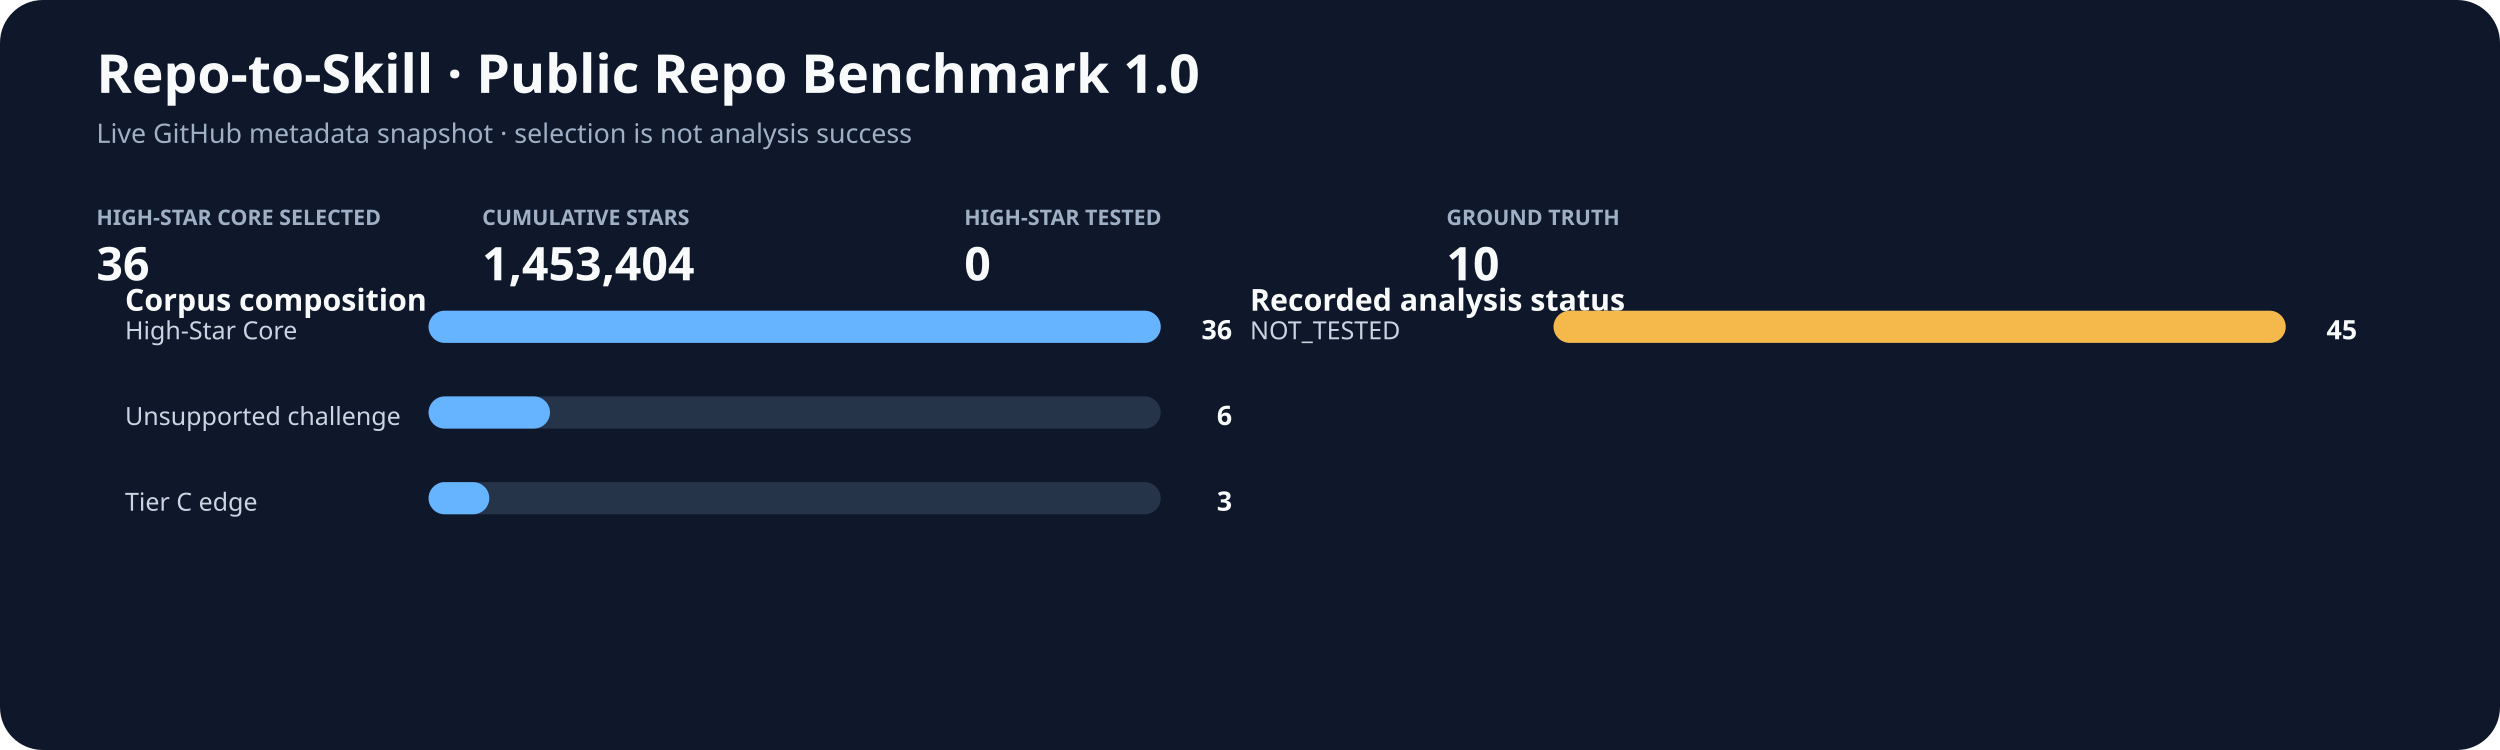
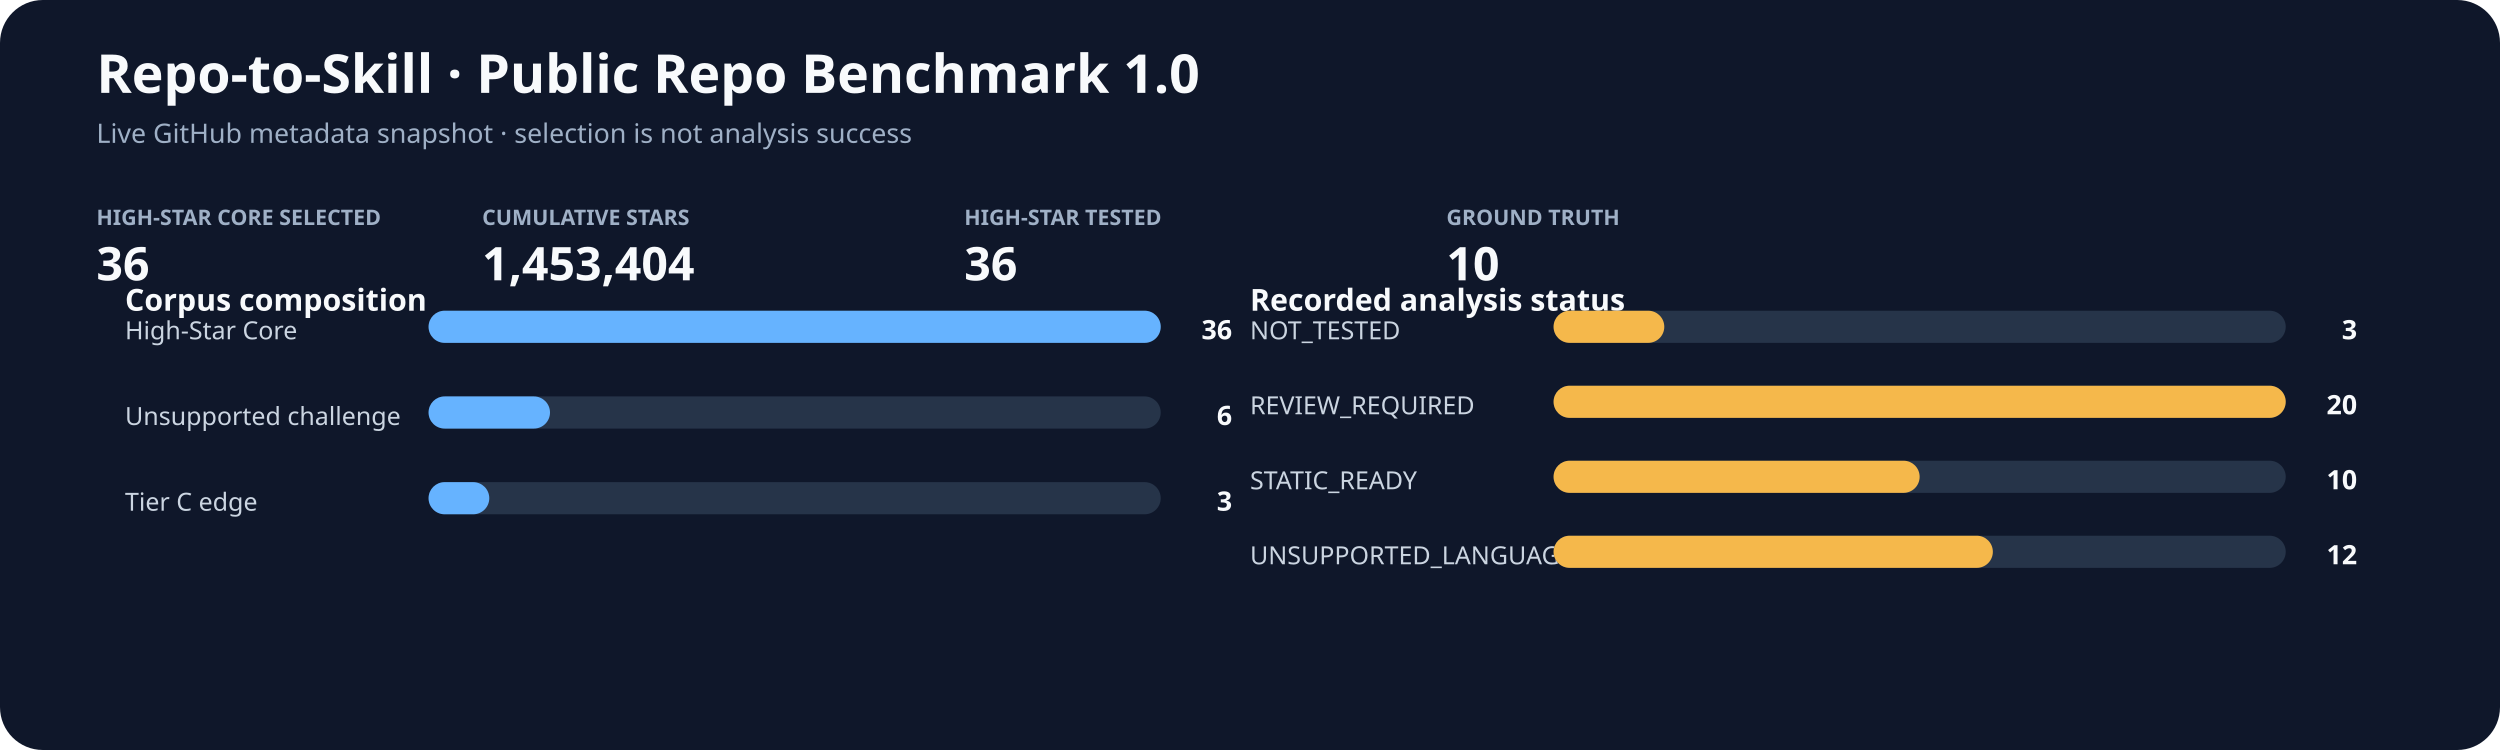
<svg xmlns="http://www.w3.org/2000/svg" viewBox="0 0 1400 420" role="img" aria-labelledby="title description">
  <style>
    .title { fill: #f8fafc; font: 700 30px system-ui, sans-serif; }
    .subtitle { fill: #9fb0c6; font: 400 15px system-ui, sans-serif; }
    .panel { fill: #f8fafc; font: 700 17px system-ui, sans-serif; }
    .body { fill: #cbd5e1; font: 500 14px system-ui, sans-serif; }
    .number { fill: #f8fafc; font: 700 15px system-ui, sans-serif; text-anchor: end; }
    .metric { fill: #f8fafc; font: 700 26px system-ui, sans-serif; }
    .label { fill: #9fb0c6; font: 600 12px system-ui, sans-serif; }
  </style>
  <rect width="1400" height="420" rx="24" fill="#0f172a" />
  <text x="54" y="52" class="title">Repo-to-Skill · Public Repo Benchmark 1.0</text>
  <text x="54" y="80" class="subtitle">Live GitHub metadata snapshot · selection is not analysis success</text>
  <text x="54" y="126" class="label">HIGH-STAR CORE SELECTED</text>
  <text x="54" y="157" class="metric">36</text>
  <text x="270" y="126" class="label">CUMULATIVE STARS</text>
  <text x="270" y="157" class="metric">1,453,404</text>
  <text x="540" y="126" class="label">HIGH-STAR TESTED</text>
-   <text x="540" y="157" class="metric">0</text>
+   <text x="540" y="157" class="metric">36</text>
  <text x="810" y="126" class="label">GROUND TRUTH</text>
  <text x="810" y="157" class="metric">10</text>
  <text x="70" y="174" class="panel">Corpus composition</text>
  <text x="700" y="174" class="panel">Recorded analysis status</text>
  <text x="70" y="190" class="body">High-Star Core</text>
  <rect x="240" y="174" width="410" height="18" rx="9" fill="#263449" />
  <rect x="240" y="174" width="410" height="18" rx="9" fill="#66b3ff" />
  <text x="690" y="190" class="number">36</text>
  <text x="70" y="238" class="body">Unsupported challenge</text>
  <rect x="240" y="222" width="410" height="18" rx="9" fill="#263449" />
  <rect x="240" y="222" width="68" height="18" rx="9" fill="#66b3ff" />
  <text x="690" y="238" class="number">6</text>
  <text x="70" y="286" class="body">Tier C edge</text>
  <rect x="240" y="270" width="410" height="18" rx="9" fill="#263449" />
  <rect x="240" y="270" width="34" height="18" rx="9" fill="#66b3ff" />
  <text x="690" y="286" class="number">3</text>
  <text x="700" y="190" class="body">NOT_TESTED</text>
  <rect x="870" y="174" width="410" height="18" rx="9" fill="#263449" />
-   <rect x="870" y="174" width="410" height="18" rx="9" fill="#f5b84b" />
-   <text x="1320" y="190" class="number">45</text>
+   <rect x="870" y="174" width="62" height="18" rx="9" fill="#f5b84b" />
+   <text x="1320" y="190" class="number">3</text>
+   <text x="700" y="232" class="body">REVIEW_REQUIRED</text>
+   <rect x="870" y="216" width="410" height="18" rx="9" fill="#263449" />
+   <rect x="870" y="216" width="410" height="18" rx="9" fill="#f5b84b" />
+   <text x="1320" y="232" class="number">20</text>
+   <text x="700" y="274" class="body">STATIC_READY</text>
+   <rect x="870" y="258" width="410" height="18" rx="9" fill="#263449" />
+   <rect x="870" y="258" width="205" height="18" rx="9" fill="#f5b84b" />
+   <text x="1320" y="274" class="number">10</text>
+   <text x="700" y="316" class="body">UNSUPPORTED_LANGUAGE</text>
+   <rect x="870" y="300" width="410" height="18" rx="9" fill="#263449" />
+   <rect x="870" y="300" width="246" height="18" rx="9" fill="#f5b84b" />
+   <text x="1320" y="316" class="number">12</text>
</svg>
